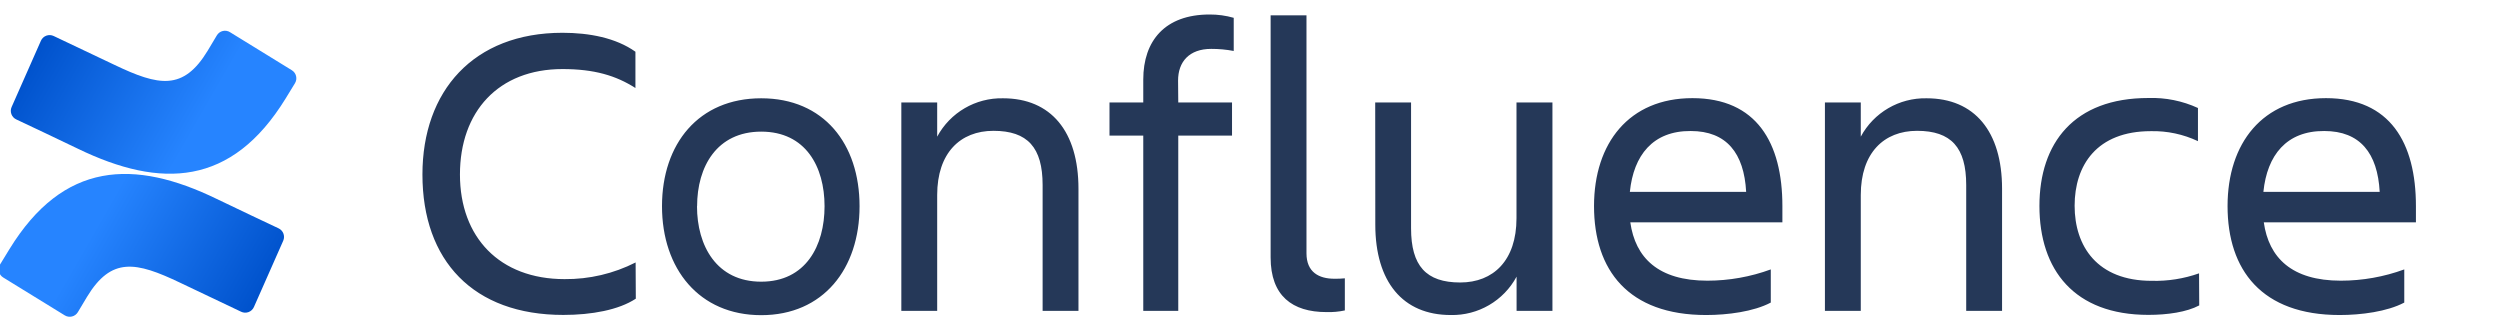
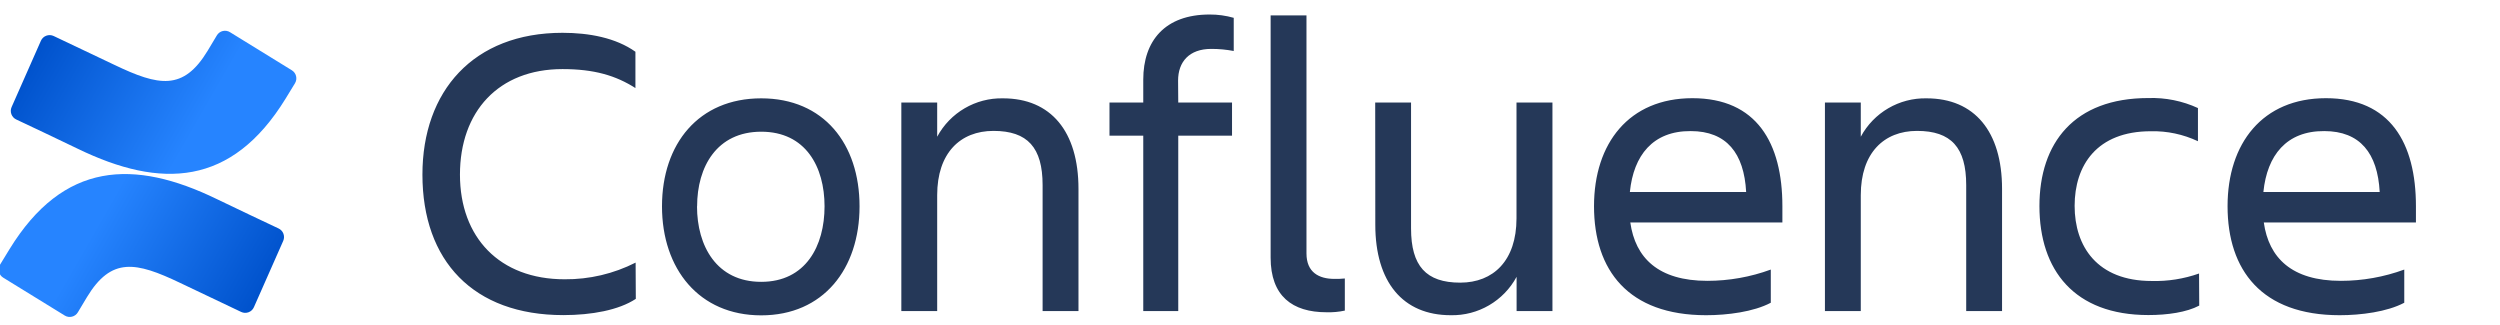
- <svg xmlns="http://www.w3.org/2000/svg" xmlns:xlink="http://www.w3.org/1999/xlink" height="324" viewBox=".23 -2.059 527.831 66.402" width="2500">
-   <linearGradient id="a" gradientUnits="userSpaceOnUse" x1="59.68" x2="20.35" y1="67.65" y2="45.05">
-     <stop offset=".18" stop-color="#0052cc" />
-     <stop offset="1" stop-color="#2684ff" />
-   </linearGradient>
-   <linearGradient id="b" gradientTransform="matrix(-1 0 0 -1 282.83 -1616.71)" x1="279.76" x2="240.42" xlink:href="#a" y1="-1616.34" y2="-1638.95" />
-   <path d="m134.47 60c-3.61 2.38-9.33 3.43-15.31 3.43-19 0-29.74-11.44-29.74-29.65 0-17.6 10.74-29.92 29.57-29.92 5.63 0 11.26 1.06 15.4 4v7.66c-4.14-2.64-8.71-4-15.4-4-13.55 0-21.65 9-21.65 22.26s8.36 22.09 22.09 22.09a32.46 32.46 0 0 0 15-3.52zm5.53-19.52c0-13.2 7.74-22.79 20.94-22.79s20.77 9.59 20.77 22.79-7.66 23-20.77 23-20.94-9.8-20.94-23zm7.39 0c0 8.36 4.14 15.93 13.55 15.93s13.38-7.57 13.38-15.93-4-15.75-13.37-15.75-13.54 7.39-13.54 15.75zm80.54 22.09h-7.57v-26.57c0-7.92-3.17-11.44-10.38-11.44-7 0-11.88 4.66-11.88 13.55v24.46h-7.57v-44h7.57v7.22a15.42 15.42 0 0 1 13.9-8.1c10.12 0 15.93 7 15.93 19.1zm21.07-44h11.35v7h-11.35v37h-7.39v-37h-7.13v-7h7.13v-4.84c0-8.18 4.58-13.73 14-13.73a18.19 18.19 0 0 1 5.1.7v7a25 25 0 0 0 -4.75-.44c-4.66 0-7 2.73-7 6.69zm31.29 44.26c-7.22 0-11.79-3.43-11.79-11.53v-51.12h7.57v50.24c0 4 2.64 5.37 5.9 5.37a19.17 19.17 0 0 0 2.2-.09v6.78a16.11 16.11 0 0 1 -3.88.35zm10.29-44.26h7.57v26.57c0 7.92 3.17 11.44 10.38 11.44 7 0 11.88-4.66 11.88-13.55v-24.46h7.59v44h-7.57v-7.22a15.42 15.42 0 0 1 -13.9 8.1c-10.12 0-15.93-7-15.93-19.09zm69.87 44.88c-16.46 0-23.67-9.5-23.67-23 0-13.29 7.39-22.79 20.77-22.79 13.55 0 19 9.42 19 22.79v3.43h-32.11c1.06 7.48 5.9 12.32 16.28 12.32a39 39 0 0 0 13.38-2.38v7c-3.62 1.92-9.16 2.63-13.65 2.63zm-16.1-26h24.55c-.44-8.18-4.14-12.85-11.7-12.85-8.01-.05-12.06 5.14-12.85 12.8zm78.58 25.12h-7.57v-26.57c0-7.92-3.17-11.44-10.38-11.44-7 0-11.88 4.66-11.88 13.55v24.46h-7.57v-44h7.57v7.22a15.42 15.42 0 0 1 13.9-8.1c10.12 0 15.93 7 15.93 19.1zm41.63-1.15c-2.64 1.41-6.69 2-10.74 2-15.66 0-23-9.5-23-23 0-13.29 7.3-22.79 23-22.79a23.26 23.26 0 0 1 10.47 2.11v7a22.18 22.18 0 0 0 -9.94-2.11c-11.44 0-16.1 7.22-16.1 15.75s4.75 15.85 16.27 15.85a27.8 27.8 0 0 0 10-1.58zm29.65 2.03c-16.46 0-23.67-9.5-23.67-23 0-13.29 7.39-22.79 20.77-22.79 13.55 0 19 9.42 19 22.79v3.43h-32.12c1.06 7.48 5.9 12.32 16.28 12.32a39 39 0 0 0 13.38-2.38v7c-3.61 1.92-9.15 2.63-13.64 2.63zm-16.1-26h24.55c-.44-8.18-4.14-12.85-11.7-12.85-8.01-.05-12.06 5.14-12.85 12.8z" fill="#253858" />
-   <path d="m2.23 49.53c-.65 1.06-1.38 2.29-2 3.27a2 2 0 0 0 .67 2.72l13 8a2 2 0 0 0 2.77-.68c.52-.87 1.19-2 1.92-3.21 5.15-8.5 10.33-7.46 19.67-3l12.89 6.13a2 2 0 0 0 2.69-1l6.19-14a2 2 0 0 0 -1-2.62c-2.72-1.28-8.13-3.83-13-6.18-17.52-8.51-32.41-7.96-43.8 10.57z" fill="url(#a)" />
-   <path d="m60.52 17.76c.65-1.06 1.38-2.29 2-3.27a2 2 0 0 0 -.67-2.72l-13-8a2 2 0 0 0 -2.85.66c-.52.87-1.19 2-1.92 3.21-5.15 8.5-10.33 7.46-19.67 3l-12.85-6.1a2 2 0 0 0 -2.69 1l-6.19 14a2 2 0 0 0 1 2.62c2.72 1.28 8.13 3.83 13 6.18 17.56 8.5 32.45 7.93 43.84-10.58z" fill="url(#b)" />
+ <svg xmlns="http://www.w3.org/2000/svg" width="400px" height="px" viewBox="0 0 401 52" version="1.1">
+   <defs>
+     <linearGradient id="linear0" gradientUnits="userSpaceOnUse" x1="59.68" y1="67.65" x2="20.35" y2="45.05" gradientTransform="matrix(0.759713,0,0,0.760157,-0.174734,2.326857)">
+       <stop offset="0.18" style="stop-color:rgb(0%,32.157%,80%);stop-opacity:1;" />
+       <stop offset="1" style="stop-color:rgb(14.902%,51.765%,100%);stop-opacity:1;" />
+     </linearGradient>
+     <linearGradient id="linear1" gradientUnits="userSpaceOnUse" x1="279.76" y1="-1616.34" x2="240.42" y2="-1638.95" gradientTransform="matrix(-0.759713,0,0,-0.760157,214.6948,-1226.627)">
+       <stop offset="0.18" style="stop-color:rgb(0%,32.157%,80%);stop-opacity:1;" />
+       <stop offset="1" style="stop-color:rgb(14.902%,51.765%,100%);stop-opacity:1;" />
+     </linearGradient>
+   </defs>
+   <g id="surface1">
+     <path style=" stroke:none;fill-rule:nonzero;fill:rgb(14.51%,21.961%,34.51%);fill-opacity:1;" d="M 101.984 47.938 C 99.242 49.746 94.895 50.543 90.352 50.543 C 75.918 50.543 67.758 41.848 67.758 28.004 C 67.758 14.625 75.918 5.262 90.223 5.262 C 94.5 5.262 98.777 6.066 101.922 8.301 L 101.922 14.125 C 98.777 12.117 95.305 11.082 90.223 11.082 C 79.93 11.082 73.777 17.926 73.777 28.004 C 73.777 38.086 80.125 44.797 90.559 44.797 C 94.516 44.832 98.426 43.914 101.953 42.121 Z M 106.184 33.098 C 106.184 23.062 112.066 15.773 122.094 15.773 C 132.121 15.773 137.871 23.062 137.871 33.098 C 137.871 43.133 132.055 50.582 122.094 50.582 C 112.133 50.582 106.184 43.133 106.184 33.098 Z M 111.801 33.098 C 111.801 39.453 114.945 45.207 122.094 45.207 C 129.242 45.207 132.258 39.453 132.258 33.098 C 132.258 26.742 129.219 21.125 122.102 21.125 C 114.984 21.125 111.816 26.742 111.816 33.098 Z M 172.988 49.891 L 167.234 49.891 L 167.234 29.691 C 167.234 23.672 164.828 20.996 159.352 20.996 C 154.031 20.996 150.324 24.539 150.324 31.297 L 150.324 49.891 L 144.574 49.891 L 144.574 16.441 L 150.324 16.441 L 150.324 21.93 C 152.41 18.059 156.488 15.68 160.883 15.773 C 168.574 15.773 172.988 21.094 172.988 30.293 Z M 188.992 16.441 L 197.617 16.441 L 197.617 21.766 L 188.992 21.766 L 188.992 49.891 L 183.379 49.891 L 183.379 21.766 L 177.961 21.766 L 177.961 16.441 L 183.379 16.441 L 183.379 12.766 C 183.379 6.547 186.859 2.328 194.016 2.328 C 195.324 2.32 196.629 2.5 197.891 2.859 L 197.891 8.18 C 196.699 7.953 195.492 7.84 194.281 7.844 C 190.742 7.844 188.965 9.922 188.965 12.93 Z M 212.766 50.086 C 207.281 50.086 203.809 47.48 203.809 41.324 L 203.809 2.465 L 209.559 2.465 L 209.559 40.652 C 209.559 43.695 211.566 44.734 214.043 44.734 C 214.598 44.746 215.156 44.723 215.711 44.668 L 215.711 49.82 C 214.746 50.027 213.754 50.117 212.766 50.086 Z M 220.582 16.441 L 226.332 16.441 L 226.332 36.641 C 226.332 42.66 228.742 45.336 234.219 45.336 C 239.539 45.336 243.246 41.793 243.246 35.035 L 243.246 16.441 L 249.012 16.441 L 249.012 49.891 L 243.262 49.891 L 243.262 44.402 C 241.172 48.273 237.098 50.652 232.699 50.559 C 225.012 50.559 220.598 45.238 220.598 36.047 Z M 273.664 50.559 C 261.16 50.559 255.68 43.336 255.68 33.074 C 255.68 22.973 261.297 15.75 271.461 15.75 C 281.754 15.75 285.895 22.91 285.895 33.074 L 285.895 35.684 L 261.5 35.684 C 262.305 41.367 265.984 45.047 273.867 45.047 C 277.336 45.043 280.777 44.434 284.035 43.238 L 284.035 48.559 C 281.285 50.02 277.074 50.559 273.664 50.559 Z M 261.434 30.793 L 280.082 30.793 C 279.75 24.578 276.938 21.027 271.195 21.027 C 265.109 20.988 262.031 24.934 261.434 30.758 Z M 321.129 49.891 L 315.379 49.891 L 315.379 29.691 C 315.379 23.672 312.973 20.996 307.492 20.996 C 302.176 20.996 298.469 24.539 298.469 31.297 L 298.469 49.891 L 292.719 49.891 L 292.719 16.441 L 298.469 16.441 L 298.469 21.93 C 300.555 18.059 304.633 15.68 309.027 15.773 C 316.715 15.773 321.129 21.094 321.129 30.293 Z M 352.758 49.016 C 350.75 50.086 347.676 50.535 344.598 50.535 C 332.699 50.535 327.125 43.316 327.125 33.051 C 327.125 22.949 332.672 15.727 344.598 15.727 C 347.34 15.637 350.062 16.188 352.551 17.332 L 352.551 22.652 C 350.191 21.543 347.609 20.992 345 21.051 C 336.309 21.051 332.77 26.539 332.77 33.023 C 332.77 39.508 336.379 45.07 345.129 45.07 C 347.715 45.141 350.289 44.73 352.727 43.871 Z M 375.281 50.559 C 362.777 50.559 357.301 43.336 357.301 33.074 C 357.301 22.973 362.914 15.75 373.078 15.75 C 383.375 15.75 387.516 22.91 387.516 33.074 L 387.516 35.684 L 363.113 35.684 C 363.918 41.367 367.594 45.047 375.48 45.047 C 378.949 45.043 382.391 44.434 385.645 43.238 L 385.645 48.559 C 382.902 50.02 378.695 50.559 375.281 50.559 Z M 363.051 30.793 L 381.703 30.793 C 381.367 24.578 378.559 21.027 372.812 21.027 C 366.727 20.988 363.652 24.934 363.051 30.758 Z M 363.051 30.793 " />
+     <path style=" stroke:none;fill-rule:nonzero;fill:url(#linear0);" d="M 1.52 39.977 C 1.027 40.785 0.473 41.719 0 42.465 C -0.422 43.176 -0.195 44.094 0.508 44.531 L 10.387 50.613 C 10.73 50.828 11.148 50.891 11.547 50.793 C 11.941 50.699 12.281 50.445 12.488 50.094 C 12.883 49.434 13.395 48.574 13.949 47.656 C 17.859 41.195 21.797 41.984 28.891 45.375 L 38.684 50.035 C 39.055 50.211 39.48 50.23 39.867 50.086 C 40.254 49.945 40.562 49.648 40.727 49.273 L 45.43 38.633 C 45.762 37.871 45.426 36.984 44.672 36.641 C 42.605 35.668 38.496 33.73 34.793 31.941 C 21.484 25.473 10.172 25.891 1.52 39.977 Z M 1.52 39.977 " />
+     <path style=" stroke:none;fill-rule:nonzero;fill:url(#linear1);" d="M 45.805 15.828 C 46.297 15.02 46.852 14.086 47.324 13.34 C 47.742 12.629 47.52 11.711 46.812 11.273 L 36.938 5.191 C 36.586 4.957 36.156 4.879 35.746 4.973 C 35.336 5.066 34.984 5.328 34.773 5.695 C 34.379 6.355 33.867 7.215 33.312 8.133 C 29.402 14.598 25.465 13.805 18.371 10.414 L 8.609 5.777 C 8.238 5.602 7.809 5.582 7.426 5.727 C 7.039 5.867 6.73 6.16 6.562 6.539 L 1.859 17.18 C 1.527 17.941 1.867 18.828 2.621 19.172 C 4.688 20.145 8.797 22.082 12.496 23.871 C 25.836 30.332 37.148 29.898 45.805 15.828 Z M 45.805 15.828 " />
+   </g>
</svg>
